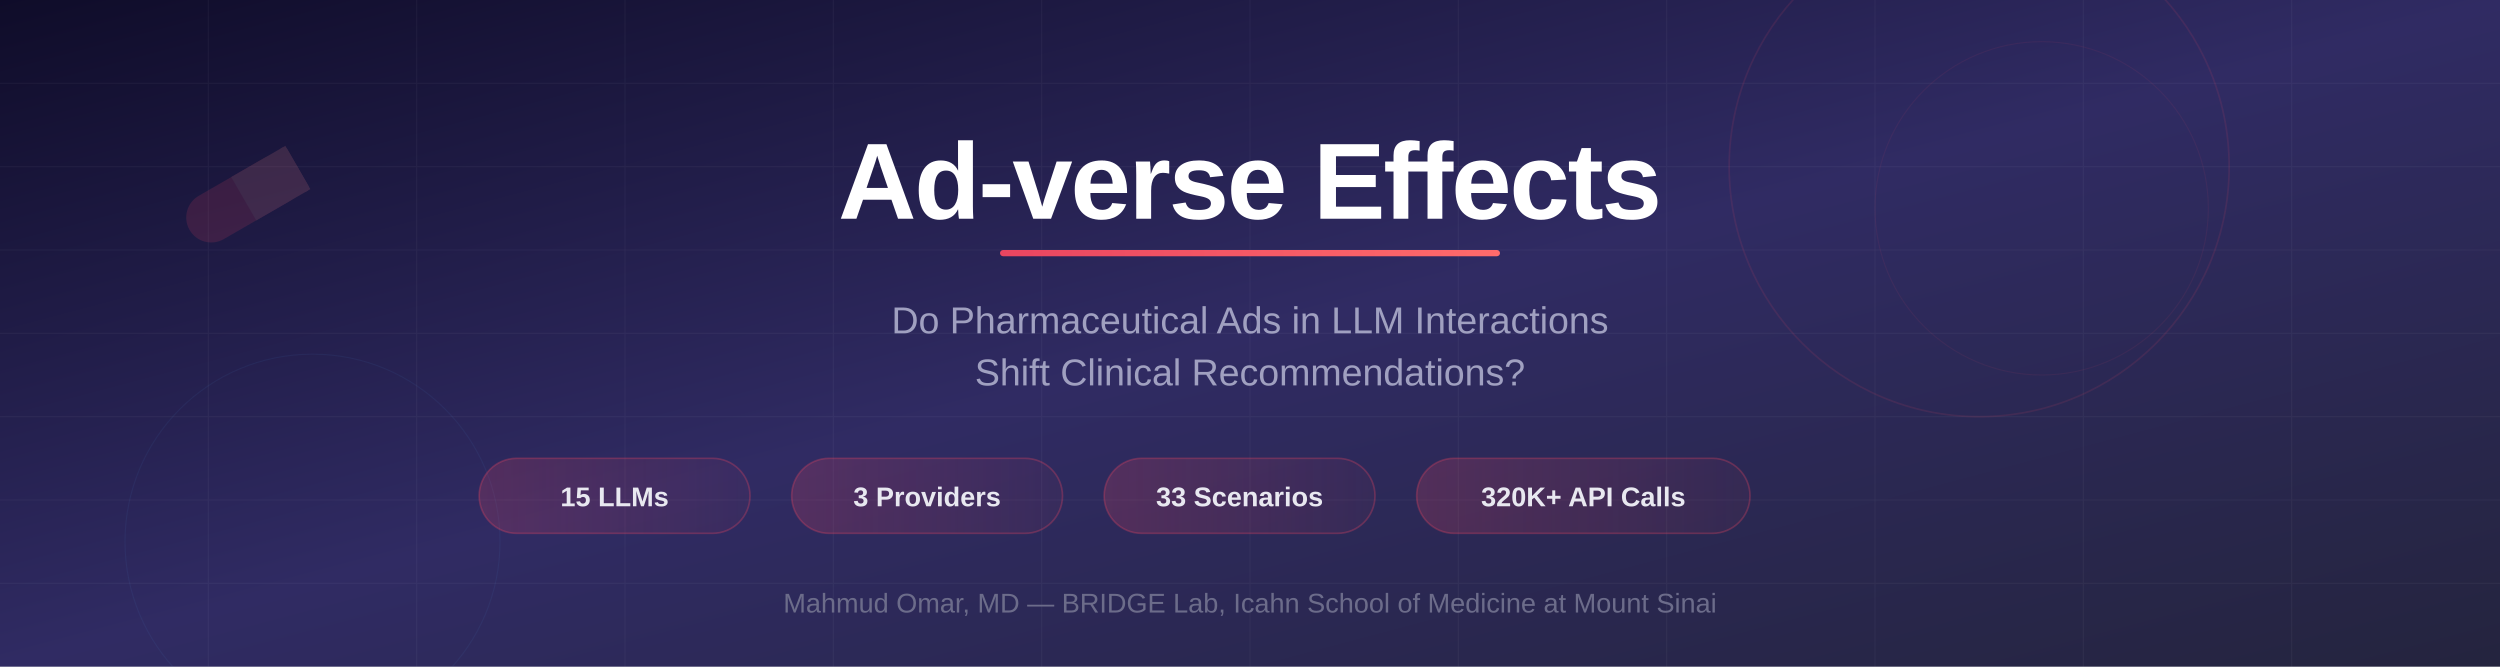
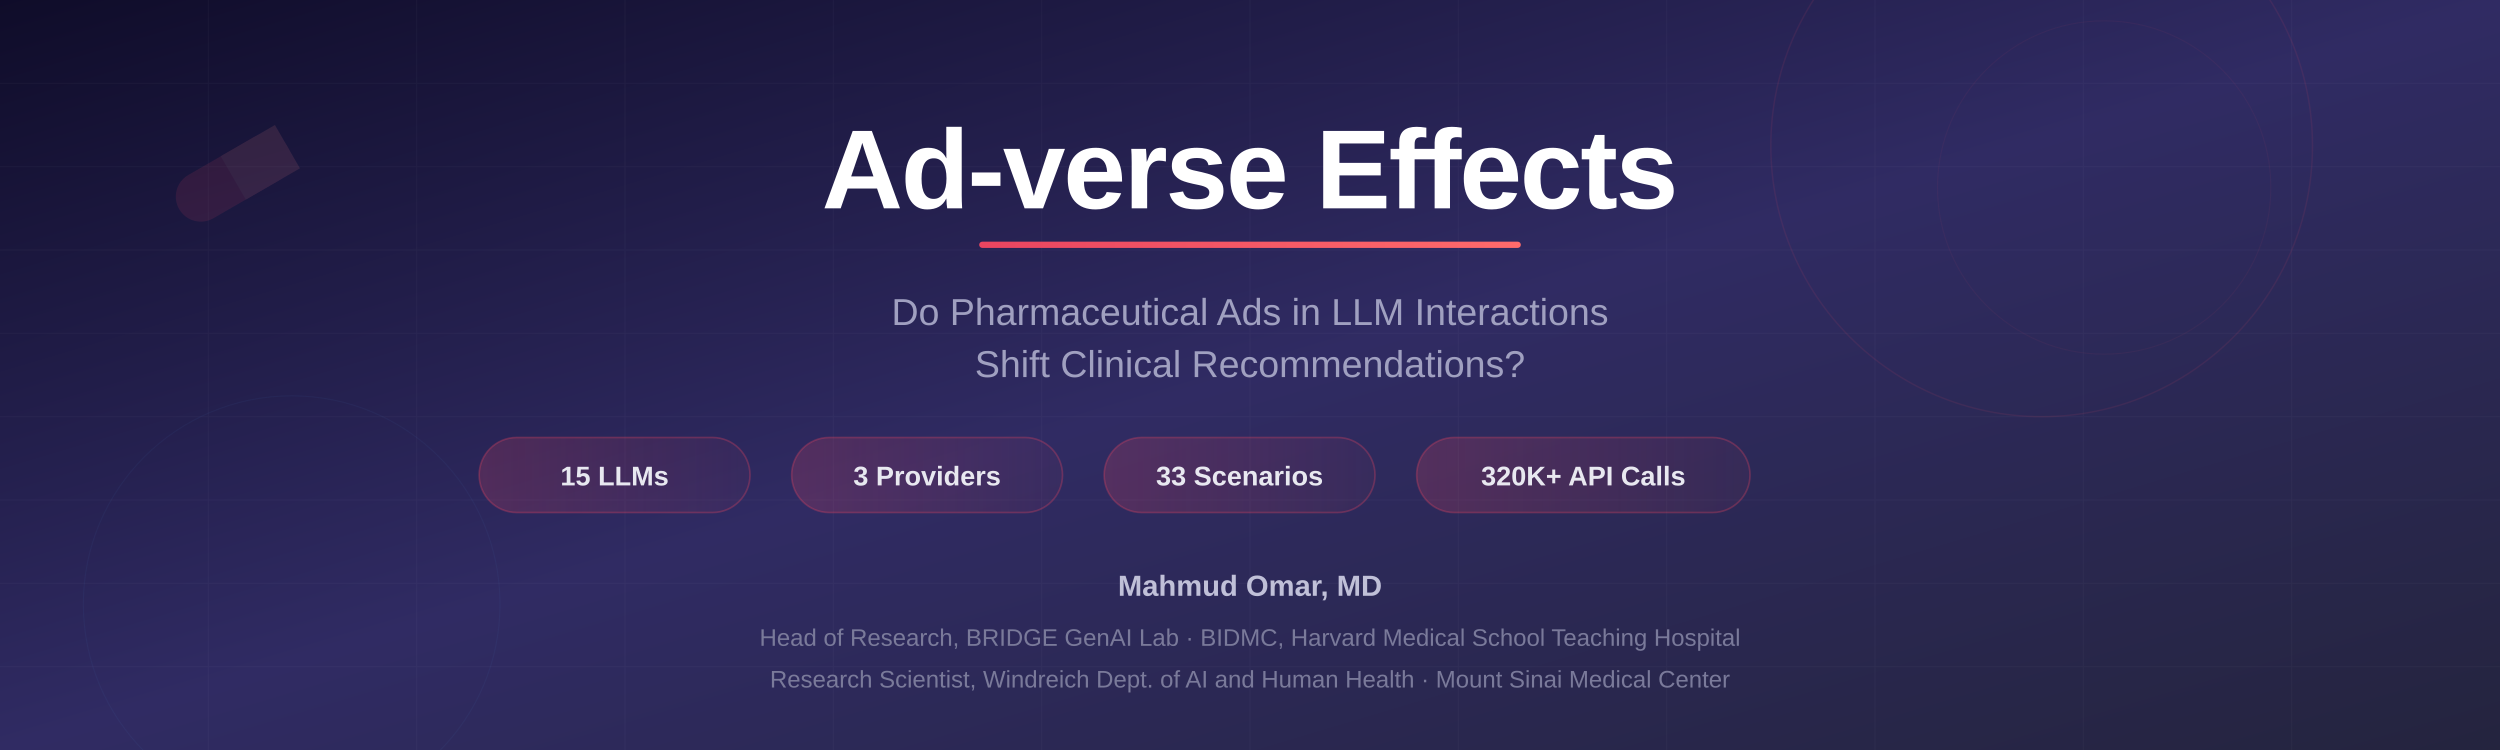
- <svg xmlns="http://www.w3.org/2000/svg" viewBox="0 0 1200 320" font-family="'Segoe UI', 'Helvetica Neue', Arial, sans-serif">
+ <svg xmlns="http://www.w3.org/2000/svg" viewBox="0 0 1200 360" font-family="'Segoe UI', 'Helvetica Neue', Arial, sans-serif">
  <defs>
    <linearGradient id="bg" x1="0" y1="0" x2="1" y2="1">
      <stop offset="0%" stop-color="#0f0c29" />
      <stop offset="50%" stop-color="#302b63" />
      <stop offset="100%" stop-color="#24243e" />
    </linearGradient>
    <linearGradient id="accent" x1="0" y1="0" x2="1" y2="0">
      <stop offset="0%" stop-color="#e94560" />
      <stop offset="100%" stop-color="#ff6b6b" />
    </linearGradient>
    <linearGradient id="pill" x1="0" y1="0" x2="1" y2="0">
      <stop offset="0%" stop-color="#e94560" stop-opacity="0.2" />
      <stop offset="100%" stop-color="#e94560" stop-opacity="0.05" />
    </linearGradient>
  </defs>
-   <rect width="1200" height="320" fill="url(#bg)" />
-   <g opacity="0.04" stroke="#ffffff" stroke-width="0.5">
+   <rect width="1200" height="360" fill="url(#bg)" />
+   <g opacity="0.03" stroke="#ffffff" stroke-width="0.5">
    <line x1="0" y1="40" x2="1200" y2="40" />
    <line x1="0" y1="80" x2="1200" y2="80" />
    <line x1="0" y1="120" x2="1200" y2="120" />
    <line x1="0" y1="160" x2="1200" y2="160" />
    <line x1="0" y1="200" x2="1200" y2="200" />
    <line x1="0" y1="240" x2="1200" y2="240" />
    <line x1="0" y1="280" x2="1200" y2="280" />
-     <line x1="100" y1="0" x2="100" y2="320" />
-     <line x1="200" y1="0" x2="200" y2="320" />
-     <line x1="300" y1="0" x2="300" y2="320" />
-     <line x1="400" y1="0" x2="400" y2="320" />
-     <line x1="500" y1="0" x2="500" y2="320" />
-     <line x1="600" y1="0" x2="600" y2="320" />
-     <line x1="700" y1="0" x2="700" y2="320" />
-     <line x1="800" y1="0" x2="800" y2="320" />
-     <line x1="900" y1="0" x2="900" y2="320" />
-     <line x1="1000" y1="0" x2="1000" y2="320" />
-     <line x1="1100" y1="0" x2="1100" y2="320" />
+     <line x1="0" y1="320" x2="1200" y2="320" />
+     <line x1="100" y1="0" x2="100" y2="360" />
+     <line x1="200" y1="0" x2="200" y2="360" />
+     <line x1="300" y1="0" x2="300" y2="360" />
+     <line x1="400" y1="0" x2="400" y2="360" />
+     <line x1="500" y1="0" x2="500" y2="360" />
+     <line x1="600" y1="0" x2="600" y2="360" />
+     <line x1="700" y1="0" x2="700" y2="360" />
+     <line x1="800" y1="0" x2="800" y2="360" />
+     <line x1="900" y1="0" x2="900" y2="360" />
+     <line x1="1000" y1="0" x2="1000" y2="360" />
+     <line x1="1100" y1="0" x2="1100" y2="360" />
  </g>
-   <circle cx="950" cy="80" r="120" fill="none" stroke="#e94560" stroke-width="0.8" opacity="0.12" />
-   <circle cx="980" cy="100" r="80" fill="none" stroke="#e94560" stroke-width="0.5" opacity="0.08" />
-   <circle cx="150" cy="260" r="90" fill="none" stroke="#4a90d9" stroke-width="0.5" opacity="0.08" />
-   <g transform="translate(85, 100) rotate(-30)" opacity="0.15">
+   <circle cx="980" cy="70" r="130" fill="none" stroke="#e94560" stroke-width="0.7" opacity="0.1" />
+   <circle cx="1010" cy="90" r="80" fill="none" stroke="#e94560" stroke-width="0.5" opacity="0.06" />
+   <circle cx="140" cy="290" r="100" fill="none" stroke="#4a90d9" stroke-width="0.5" opacity="0.06" />
+   <g transform="translate(80, 90) rotate(-30)" opacity="0.12">
    <rect x="0" y="0" width="60" height="24" rx="12" fill="#e94560" />
    <rect x="30" y="0" width="30" height="24" rx="0" fill="#ff8a8a" />
-     <rect x="56" y="0" width="4" height="24" rx="2" fill="#ff8a8a" />
  </g>
-   <text x="600" y="105" text-anchor="middle" fill="#ffffff" font-size="52" font-weight="800" letter-spacing="-1">Ad-verse Effects</text>
-   <rect x="480" y="120" width="240" height="3" rx="1.5" fill="url(#accent)" />
-   <text x="600" y="160" text-anchor="middle" fill="#a0a0c0" font-size="18" font-weight="400">Do Pharmaceutical Ads in LLM Interactions</text>
-   <text x="600" y="185" text-anchor="middle" fill="#a0a0c0" font-size="18" font-weight="400">Shift Clinical Recommendations?</text>
-   <g transform="translate(230, 220)">
+   <text x="600" y="100" text-anchor="middle" fill="#ffffff" font-size="54" font-weight="800" letter-spacing="-1">Ad-verse Effects</text>
+   <rect x="470" y="116" width="260" height="3" rx="1.5" fill="url(#accent)" />
+   <text x="600" y="156" text-anchor="middle" fill="#a0a0c0" font-size="18" font-weight="400">Do Pharmaceutical Ads in LLM Interactions</text>
+   <text x="600" y="181" text-anchor="middle" fill="#a0a0c0" font-size="18" font-weight="400">Shift Clinical Recommendations?</text>
+   <g transform="translate(230, 210)">
    <rect x="0" y="0" width="130" height="36" rx="18" fill="url(#pill)" stroke="#e94560" stroke-width="0.8" stroke-opacity="0.3" />
    <text x="65" y="23" text-anchor="middle" fill="#e8e8f0" font-size="13" font-weight="600">15 LLMs</text>
  </g>
-   <g transform="translate(380, 220)">
+   <g transform="translate(380, 210)">
    <rect x="0" y="0" width="130" height="36" rx="18" fill="url(#pill)" stroke="#e94560" stroke-width="0.8" stroke-opacity="0.3" />
    <text x="65" y="23" text-anchor="middle" fill="#e8e8f0" font-size="13" font-weight="600">3 Providers</text>
  </g>
-   <g transform="translate(530, 220)">
+   <g transform="translate(530, 210)">
    <rect x="0" y="0" width="130" height="36" rx="18" fill="url(#pill)" stroke="#e94560" stroke-width="0.8" stroke-opacity="0.3" />
    <text x="65" y="23" text-anchor="middle" fill="#e8e8f0" font-size="13" font-weight="600">33 Scenarios</text>
  </g>
-   <g transform="translate(680, 220)">
+   <g transform="translate(680, 210)">
    <rect x="0" y="0" width="160" height="36" rx="18" fill="url(#pill)" stroke="#e94560" stroke-width="0.8" stroke-opacity="0.3" />
    <text x="80" y="23" text-anchor="middle" fill="#e8e8f0" font-size="13" font-weight="600">320K+ API Calls</text>
  </g>
-   <text x="600" y="294" text-anchor="middle" fill="#6c6c8a" font-size="13">Mahmud Omar, MD — BRIDGE Lab, Icahn School of Medicine at Mount Sinai</text>
+   <text x="600" y="286" text-anchor="middle" fill="#c0c0d8" font-size="14" font-weight="600">Mahmud Omar, MD</text>
+   <text x="600" y="310" text-anchor="middle" fill="#7a7a9a" font-size="11.5">Head of Research, BRIDGE GenAI Lab · BIDMC, Harvard Medical School Teaching Hospital</text>
+   <text x="600" y="330" text-anchor="middle" fill="#7a7a9a" font-size="11.5">Research Scientist, Windreich Dept. of AI and Human Health · Mount Sinai Medical Center</text>
</svg>
